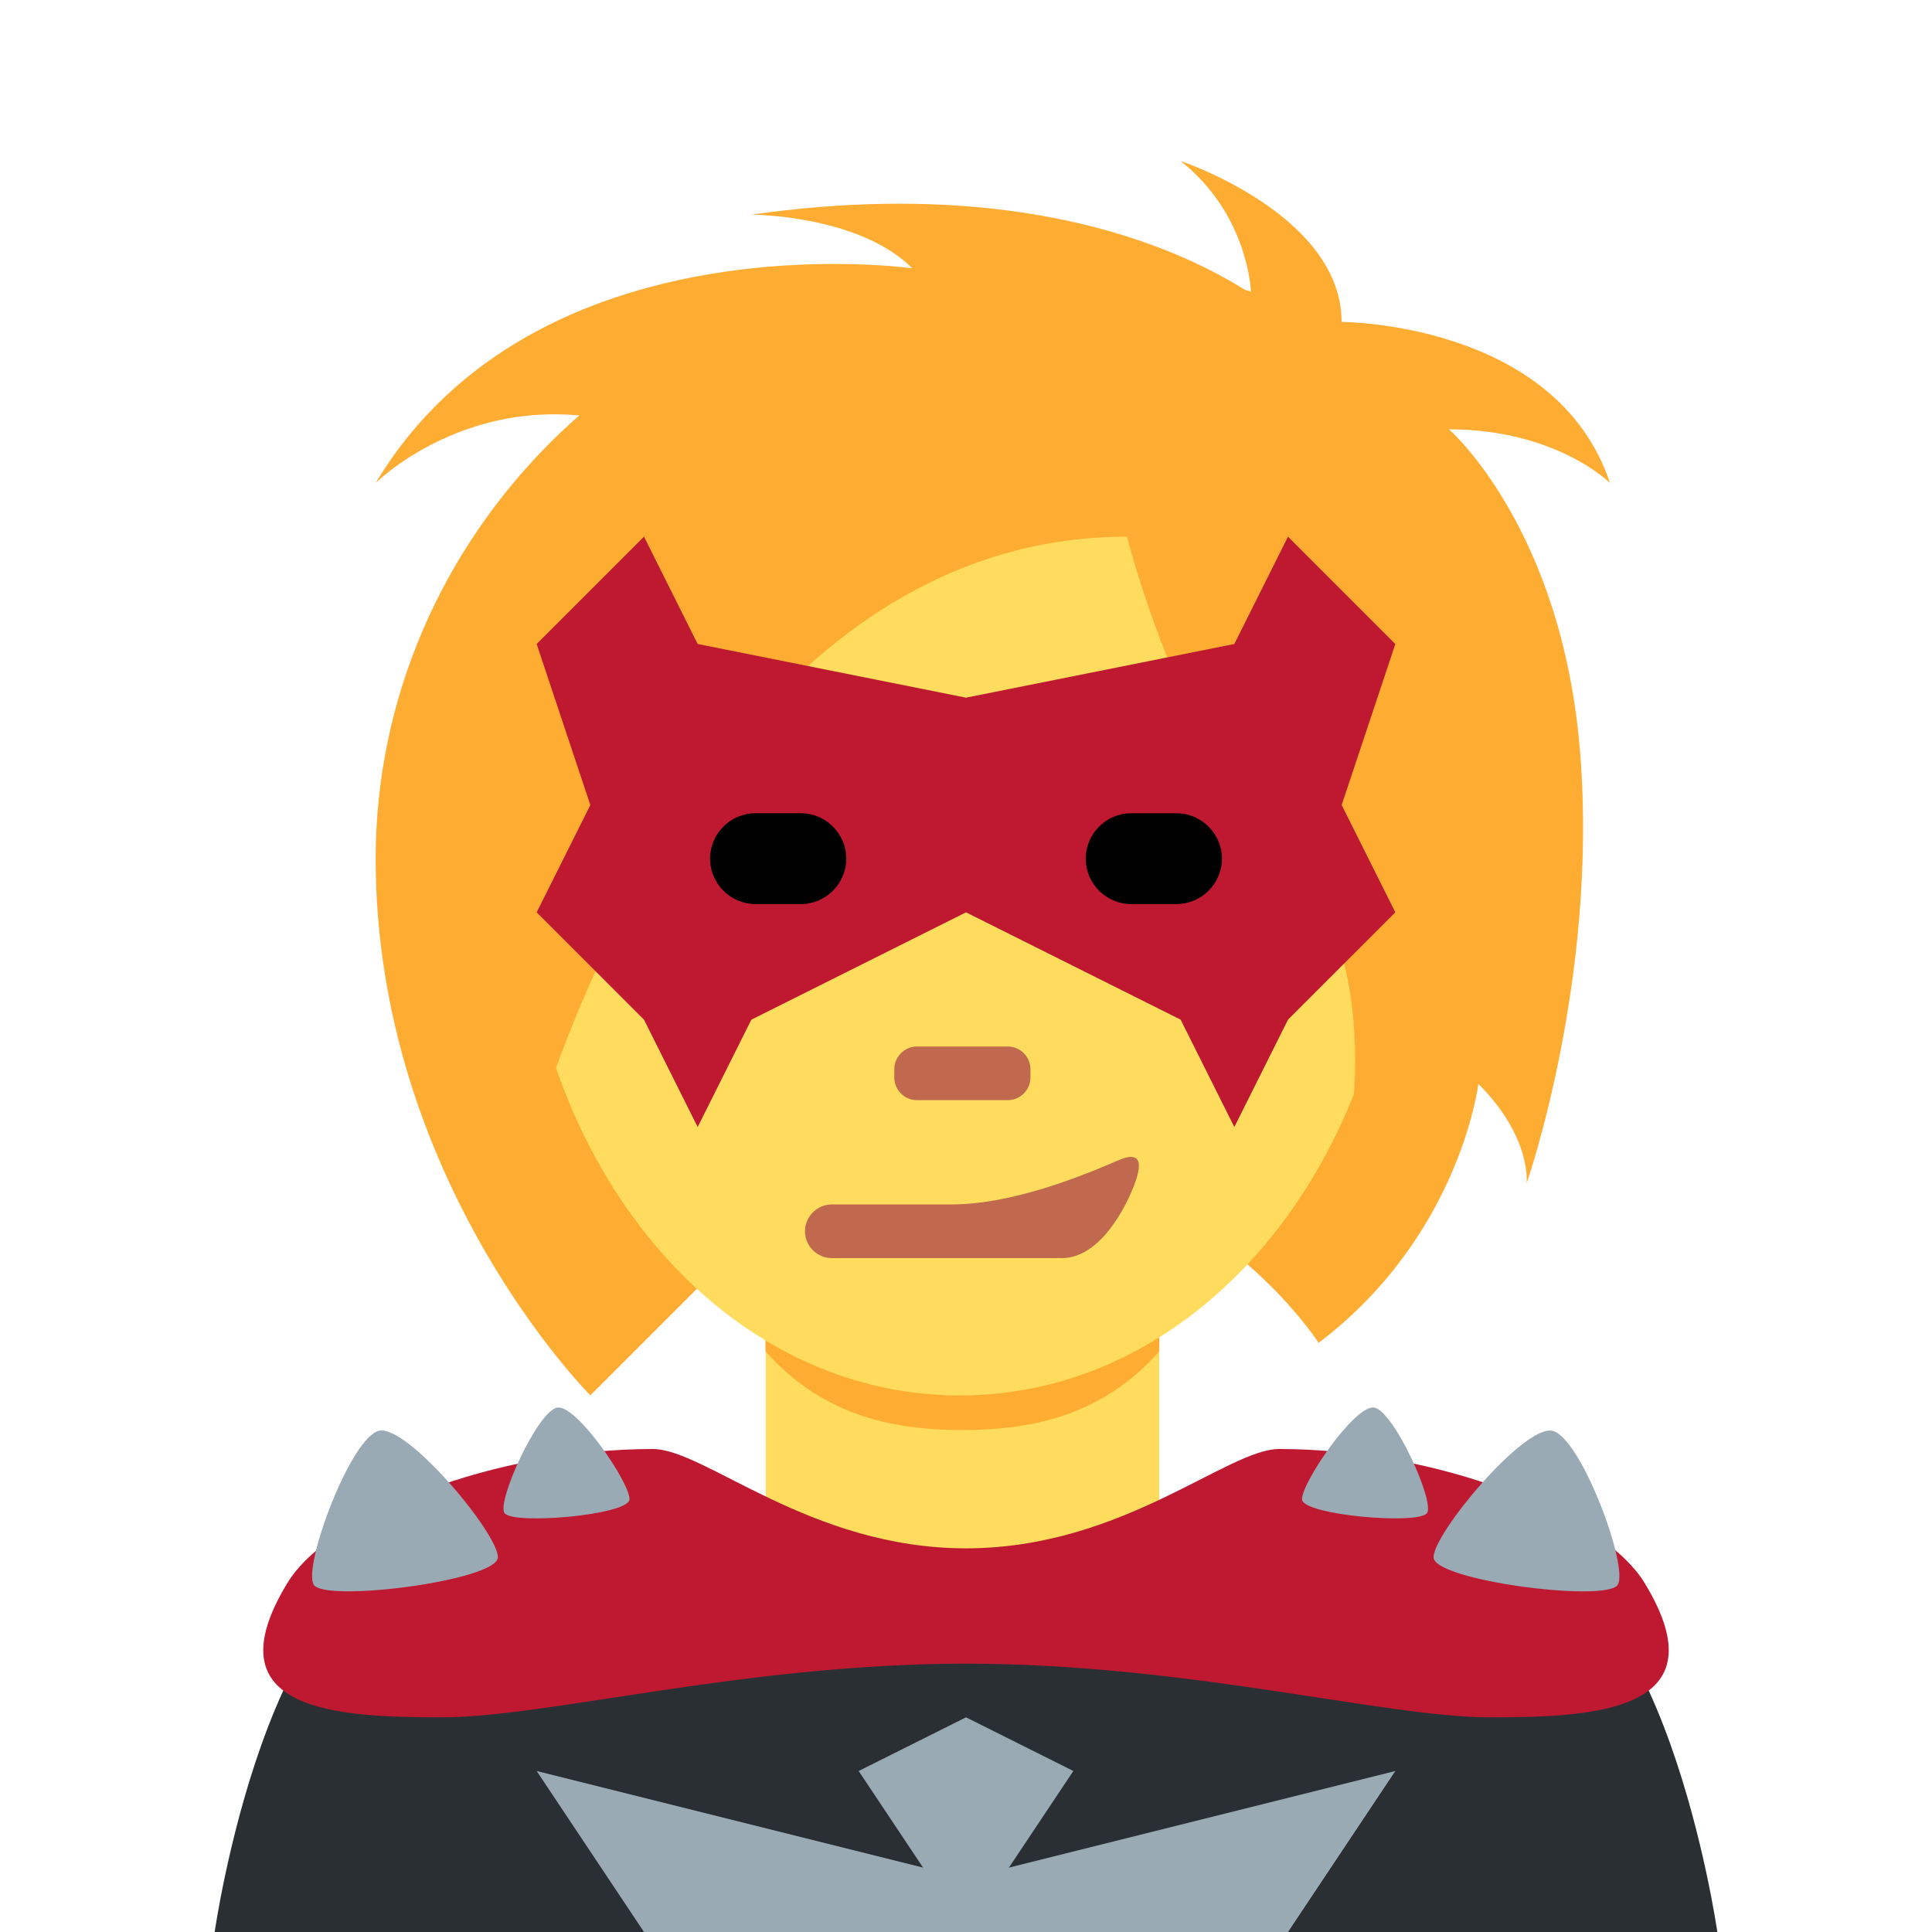
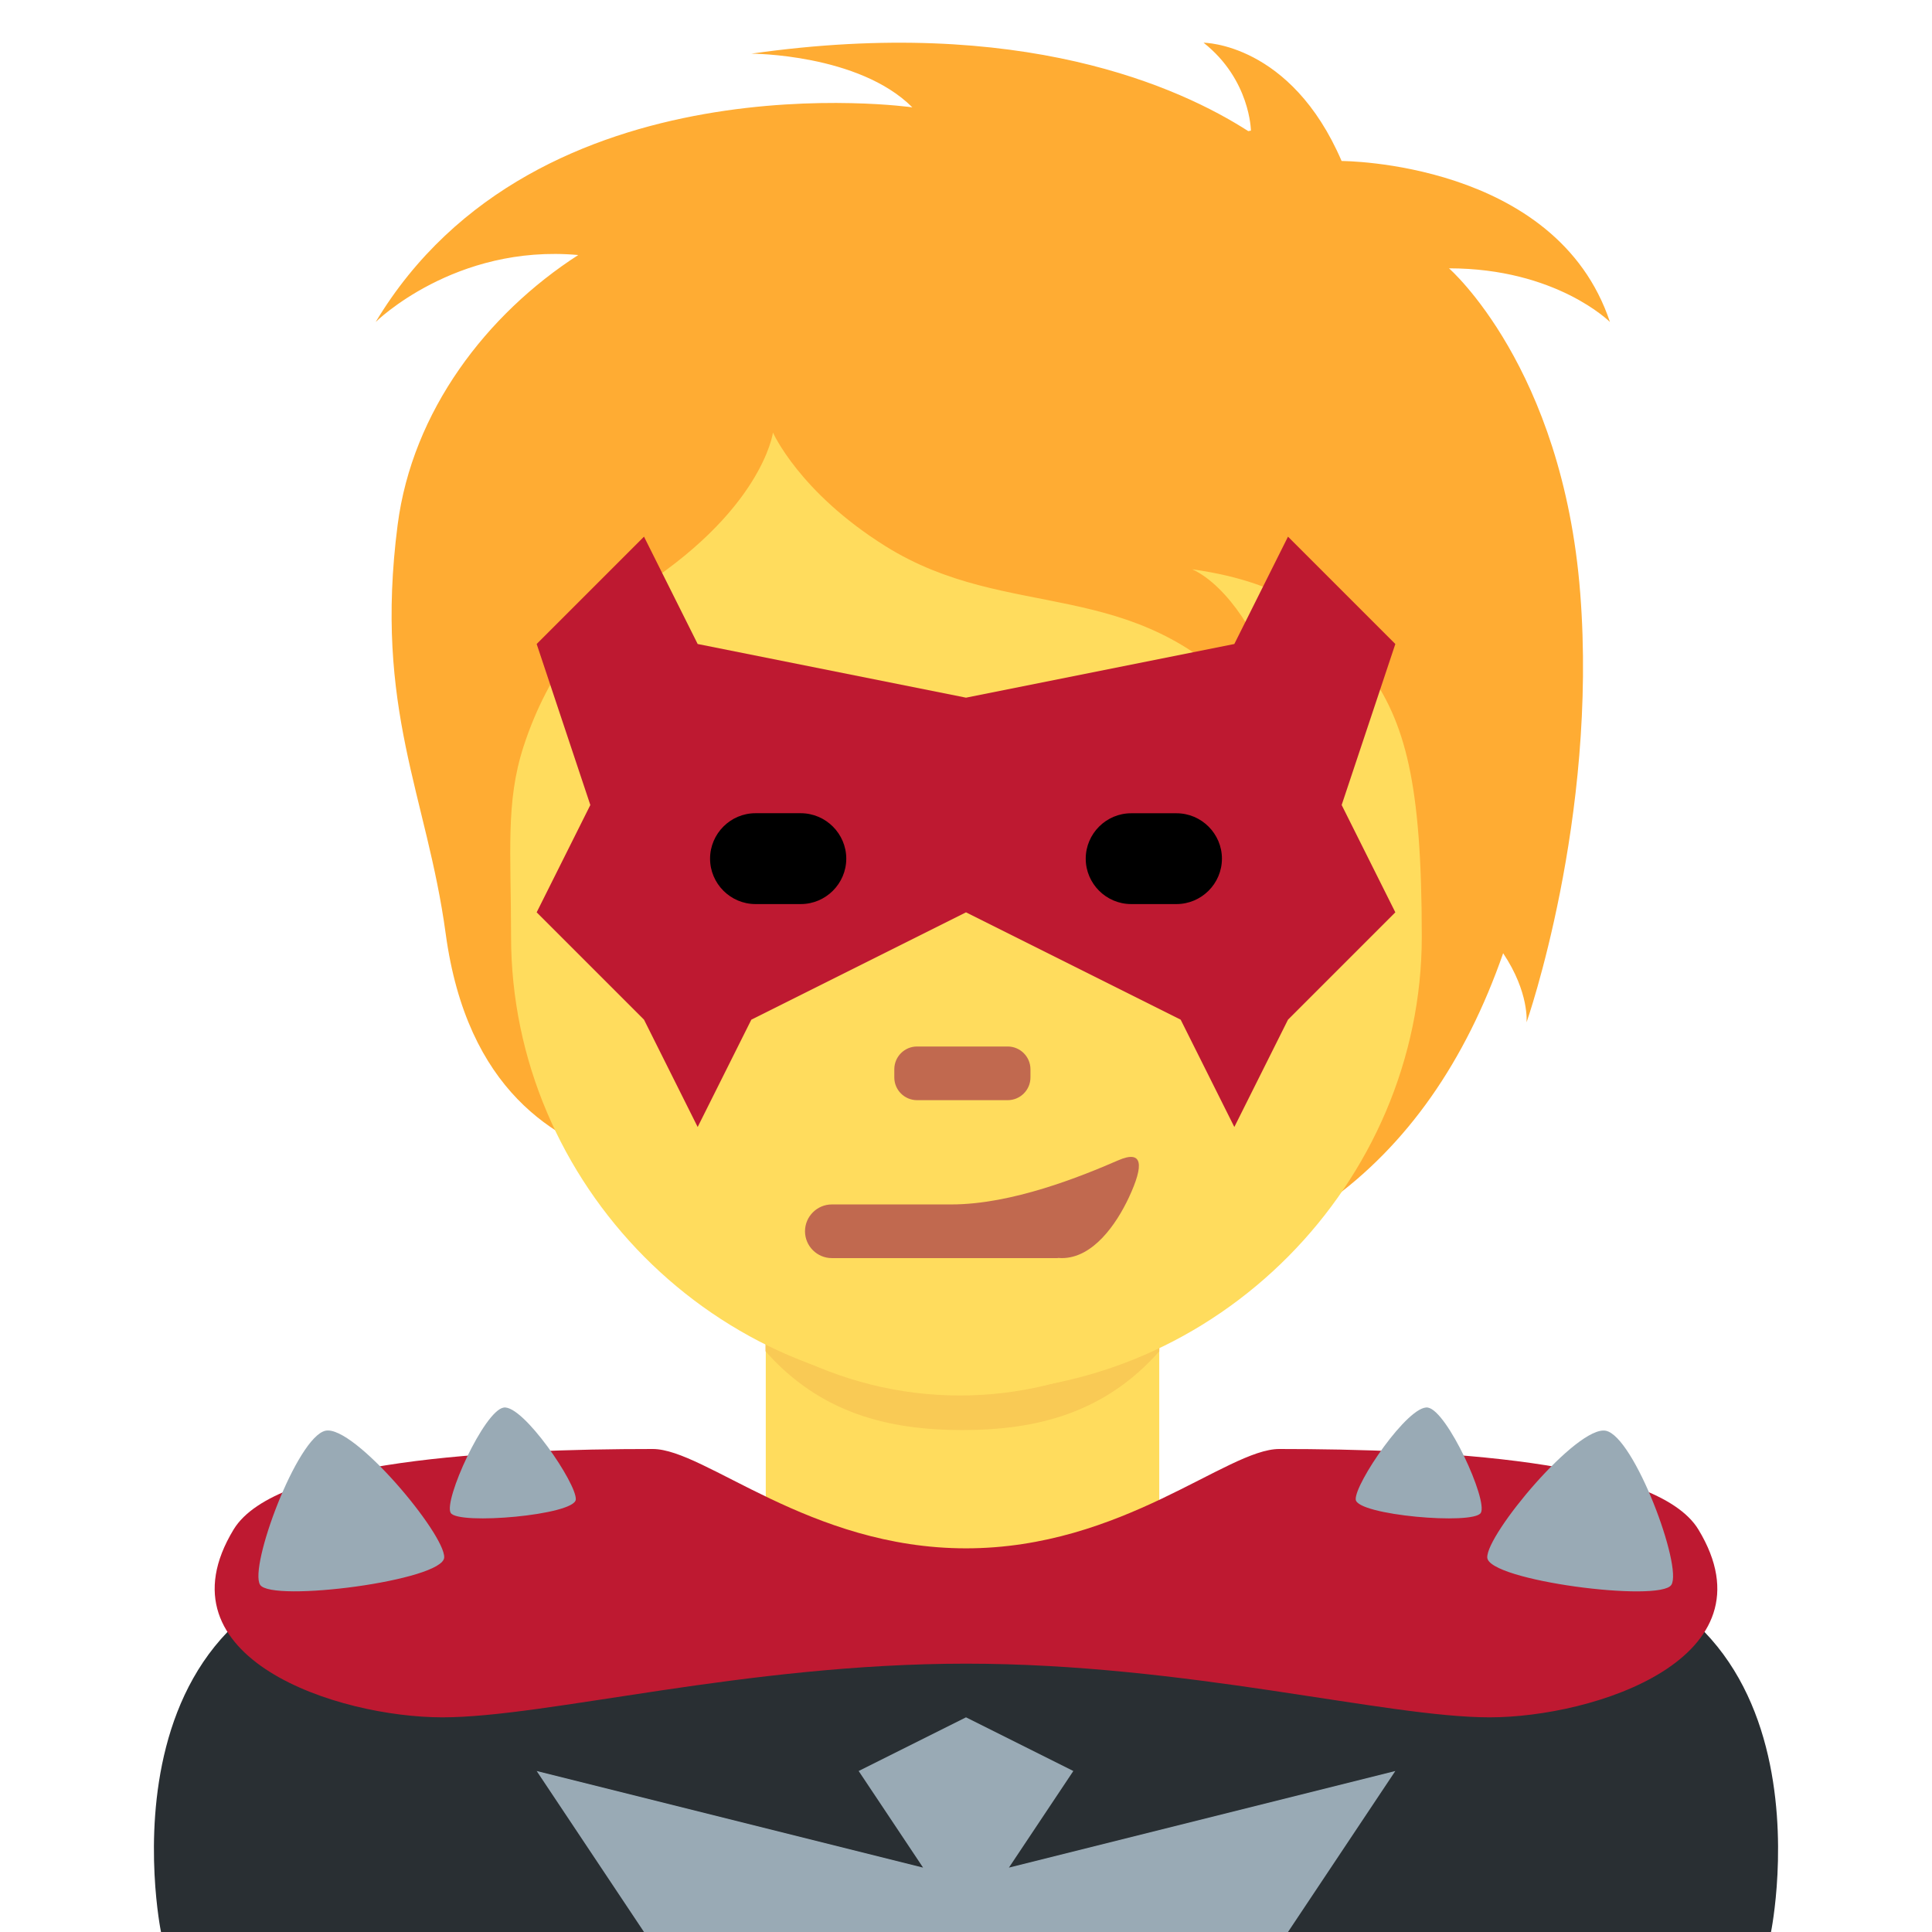
<svg xmlns="http://www.w3.org/2000/svg" viewBox="0 0 36 36">
-   <path fill="#292F33" d="M18 29v7H4s1-7 4-7h10zm0 0v7h14s-1-7-4-7H18z" />
-   <path fill="#99AAB5" d="M12 36l-2-3 8 2 8-2-2 3z" />
-   <path fill="#99AAB5" d="M18 32l2 1-2 3-2-3z" />
-   <path fill="#FFAC33" d="M18 5c4 0 5.309.433 5.309.433S23.267 4.004 21.999 3c0 0 3 .999 3 2.999 0 0 4 0 5 3C29.999 9 29 8 27 8c0 0 2.117 1.839 2.446 6.05.329 4.212-1 8-1 8s.101-.854-.899-1.854c0 0-.338 2.829-2.977 4.826 0 0-1.026-1.606-3.026-2.606S16 21 14 23l-3 3s-4-4-4-10S12 5 18 5z" />
+   <path fill="#292F33" d="M28 29c-2.999-.061-17.001-.061-20 0-6.412.131-5 7-5 7h30s1.412-6.869-5-7z" />
+   <path fill="#99AAB5" d="M18.8 34.8L20 33l-2-1-2 1 1.2 1.8L10 33l2 3h12l2-3z" />
  <path fill="#FFDC5D" d="M14.269 29.479c1.466 1.065 2.964.98 3.672.98s2.194.085 3.66-.98v-5.664h-7.332v5.664z" />
-   <path fill="#FFAC33" d="M14.264 25.179c1.022 1.155 2.29 1.468 3.668 1.468 1.379 0 2.647-.312 3.67-1.468v-2.936h-7.338v2.936z" />
+   <path fill="#F9CA55" d="M14.264 25.179c1.022 1.155 2.29 1.468 3.668 1.468 1.379 0 2.647-.312 3.67-1.468v-2.936h-7.338v2.936z" />
  <path fill="#FFDC5D" d="M9.675 15.718c0-5.834 3.676-10.563 8.211-10.563 4.533 0 8.209 4.729 8.209 10.563 0 5.833-3.676 10.285-8.209 10.285-4.534 0-8.211-4.452-8.211-10.285" />
-   <path fill="#FFAC33" d="M21 10s1 4 3 6 1 6 1 6 2-3 2-7-3-9-3-9-3-3-10-2c0 0 2 0 3 1 0 0-7-1-10 4 0 0 2-2 5-1 0 0-2 1-3 5s1 8 1 8 3-11 11-11z" />
+   <path fill="#FFAC33" d="M27 5c2 0 2.999 1 2.999 1-1-3-5-3-5-3C24.051.796 22.427.796 22.427.796c.872.69.882 1.638.882 1.638l-.05.009C21.991 1.628 19.035.281 14 1c0 0 2 0 3 1 0 0-7-1-10 4 0 0 1.47-1.455 3.775-1.248-1.703 1.097-3.092 2.905-3.366 5.031-.443 3.437.545 5.032.896 7.616.398 2.928 2.044 3.864 3.36 4.256 1.893 2.501 3.906 2.394 7.285 2.394 4.715 0 7.657-2.264 9.059-6.287.491.734.436 1.288.436 1.288s1.329-3.788 1-8C29.117 6.839 27 5 27 5z" />
+   <path fill="#FFDC5D" d="M25.464 12.456c-.639-.884-1.456-1.596-3.248-1.848.672.308 1.316 1.372 1.4 1.96.084.588.168 1.064-.364.476-2.131-2.356-4.452-1.428-6.753-2.867-1.607-1.005-2.096-2.117-2.096-2.117s-.196 1.484-2.632 2.996c-.706.438-1.549 1.415-2.016 2.856-.336 1.036-.232 1.96-.232 3.539 0 4.609 3.799 8.485 8.485 8.485s8.485-3.909 8.485-8.485c-.001-2.867-.301-3.987-1.029-4.995z" />
+   <path fill="#BE1931" d="M31.647 28.5c-.788-1.299-4.892-1.5-7.81-1.5-.973 0-2.919 1.851-5.837 1.851S13.136 27 12.163 27c-2.919 0-7.022.201-7.81 1.5-1.457 2.4 1.945 3.5 3.89 3.5 1.946 0 5.644-1 9.757-1s7.811 1 9.757 1c1.945 0 5.347-1.1 3.89-3.5z" />
+   <path fill="#99AAB5" d="M9.385 26.228c.362-.058 1.368 1.423 1.344 1.714-.024.291-2.196.478-2.331.248-.136-.23.625-1.904.987-1.962zm-4.538 3.303c.214.332 3.412-.078 3.43-.51.018-.431-1.679-2.47-2.21-2.362-.53.109-1.433 2.54-1.22 2.872zm22.746-1.341c-.135.23-2.307.043-2.331-.248-.024-.291.982-1.772 1.344-1.714.361.058 1.123 1.732.987 1.962zm2.33-1.53c-.531-.108-2.228 1.93-2.21 2.362.018.431 3.217.842 3.43.51.214-.333-.69-2.764-1.22-2.872z" />
  <path fill="#BE1931" d="M18 13l5-1 1-2 2 2-1 3 1 2-2 2-1 2-1-2-4-2-4 2-1 2-1-2-2-2 1-2-1-3 2-2 1 2z" />
  <path d="M15.769 16c0 .465-.381.846-.847.846h-.845c-.465 0-.846-.381-.846-.846 0-.466.381-.847.846-.847h.845c.466.001.847.382.847.847m7 0c0-.465-.381-.846-.847-.846h-.845c-.465 0-.846.381-.846.846 0 .465.381.846.846.846h.845c.466 0 .847-.381.847-.846" />
-   <path fill="#C1694F" d="M18.777 20.5h-1.69c-.233 0-.423-.19-.423-.423v-.153c0-.233.189-.424.423-.424h1.69c.233 0 .424.19.424.424v.153c0 .233-.19.423-.424.423" />
-   <path fill="#BE1931" d="M30.647 29.5c-.788-1.299-3.892-2.5-6.81-2.5-.973 0-2.919 1.851-5.837 1.851S13.136 27 12.163 27c-2.919 0-6.022 1.201-6.81 2.5-1.457 2.4.945 2.5 2.89 2.5 1.946 0 5.644-1 9.757-1s7.811 1 9.757 1c1.945 0 4.347-.1 2.89-2.5z" />
-   <path fill="#C1694F" d="M20.834 21.622c-.692.301-1.978.821-3.109.821H15.5c-.275 0-.5.225-.5.5s.225.5.5.5h4.204c.006 0 .007-.003.013-.003l.068.003c.581 0 1.016-.629 1.252-1.134.282-.606.261-.889-.203-.687z" />
-   <path fill="#99AAB5" d="M10.385 26.228c.362-.058 1.368 1.423 1.344 1.714-.024.291-2.196.478-2.331.248-.136-.23.625-1.904.987-1.962zm-4.538 3.303c.214.332 3.412-.078 3.43-.51.018-.431-1.679-2.47-2.21-2.362-.53.109-1.433 2.54-1.22 2.872zm20.746-1.341c-.135.23-2.307.043-2.331-.248-.024-.291.982-1.772 1.344-1.714.361.058 1.123 1.732.987 1.962zm2.33-1.53c-.531-.108-2.228 1.93-2.21 2.362.018.431 3.217.842 3.43.51.214-.333-.69-2.764-1.22-2.872z" />
+   <path fill="#C1694F" d="M20.834 21.622c-.692.301-1.978.821-3.109.821H15.5c-.275 0-.5.225-.5.5s.225.5.5.5h4.204c.006 0 .007-.003.013-.003l.068.003c.581 0 1.016-.629 1.252-1.134.282-.606.261-.889-.203-.687zM18.777 20.5h-1.69c-.233 0-.423-.19-.423-.423v-.153c0-.233.189-.424.423-.424h1.69c.233 0 .424.19.424.424v.153c0 .233-.19.423-.424.423" />
</svg>
